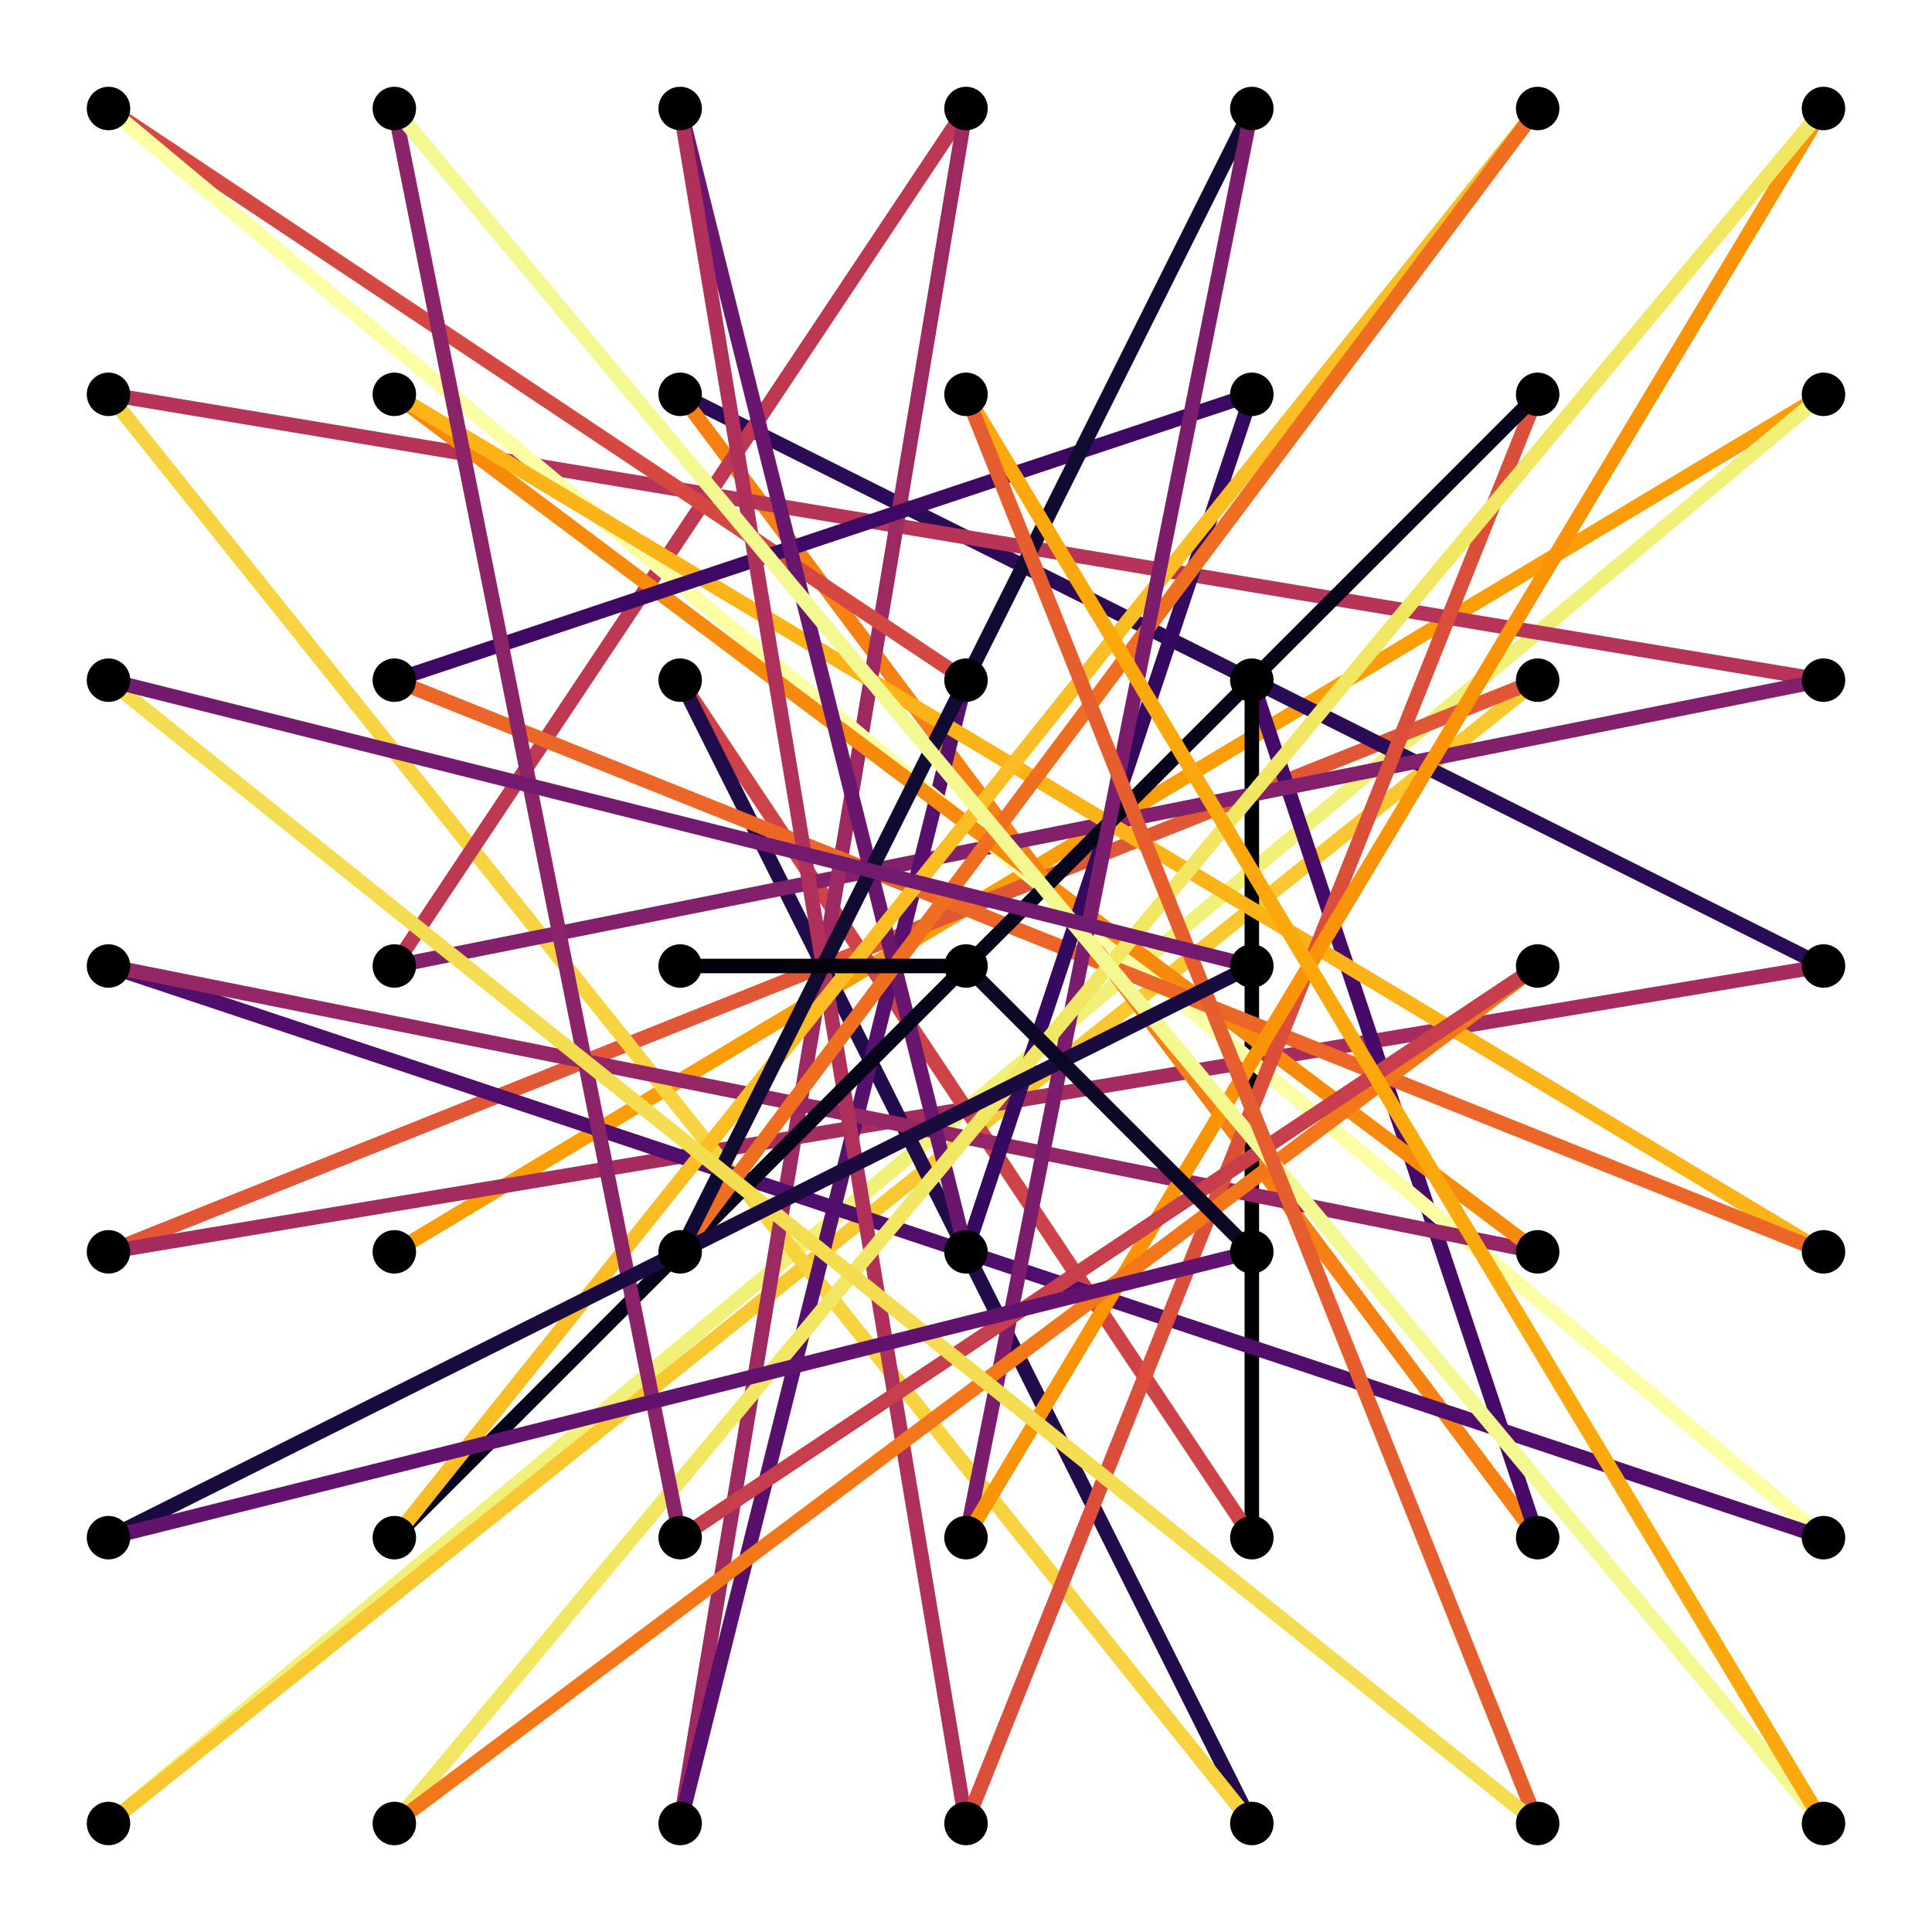
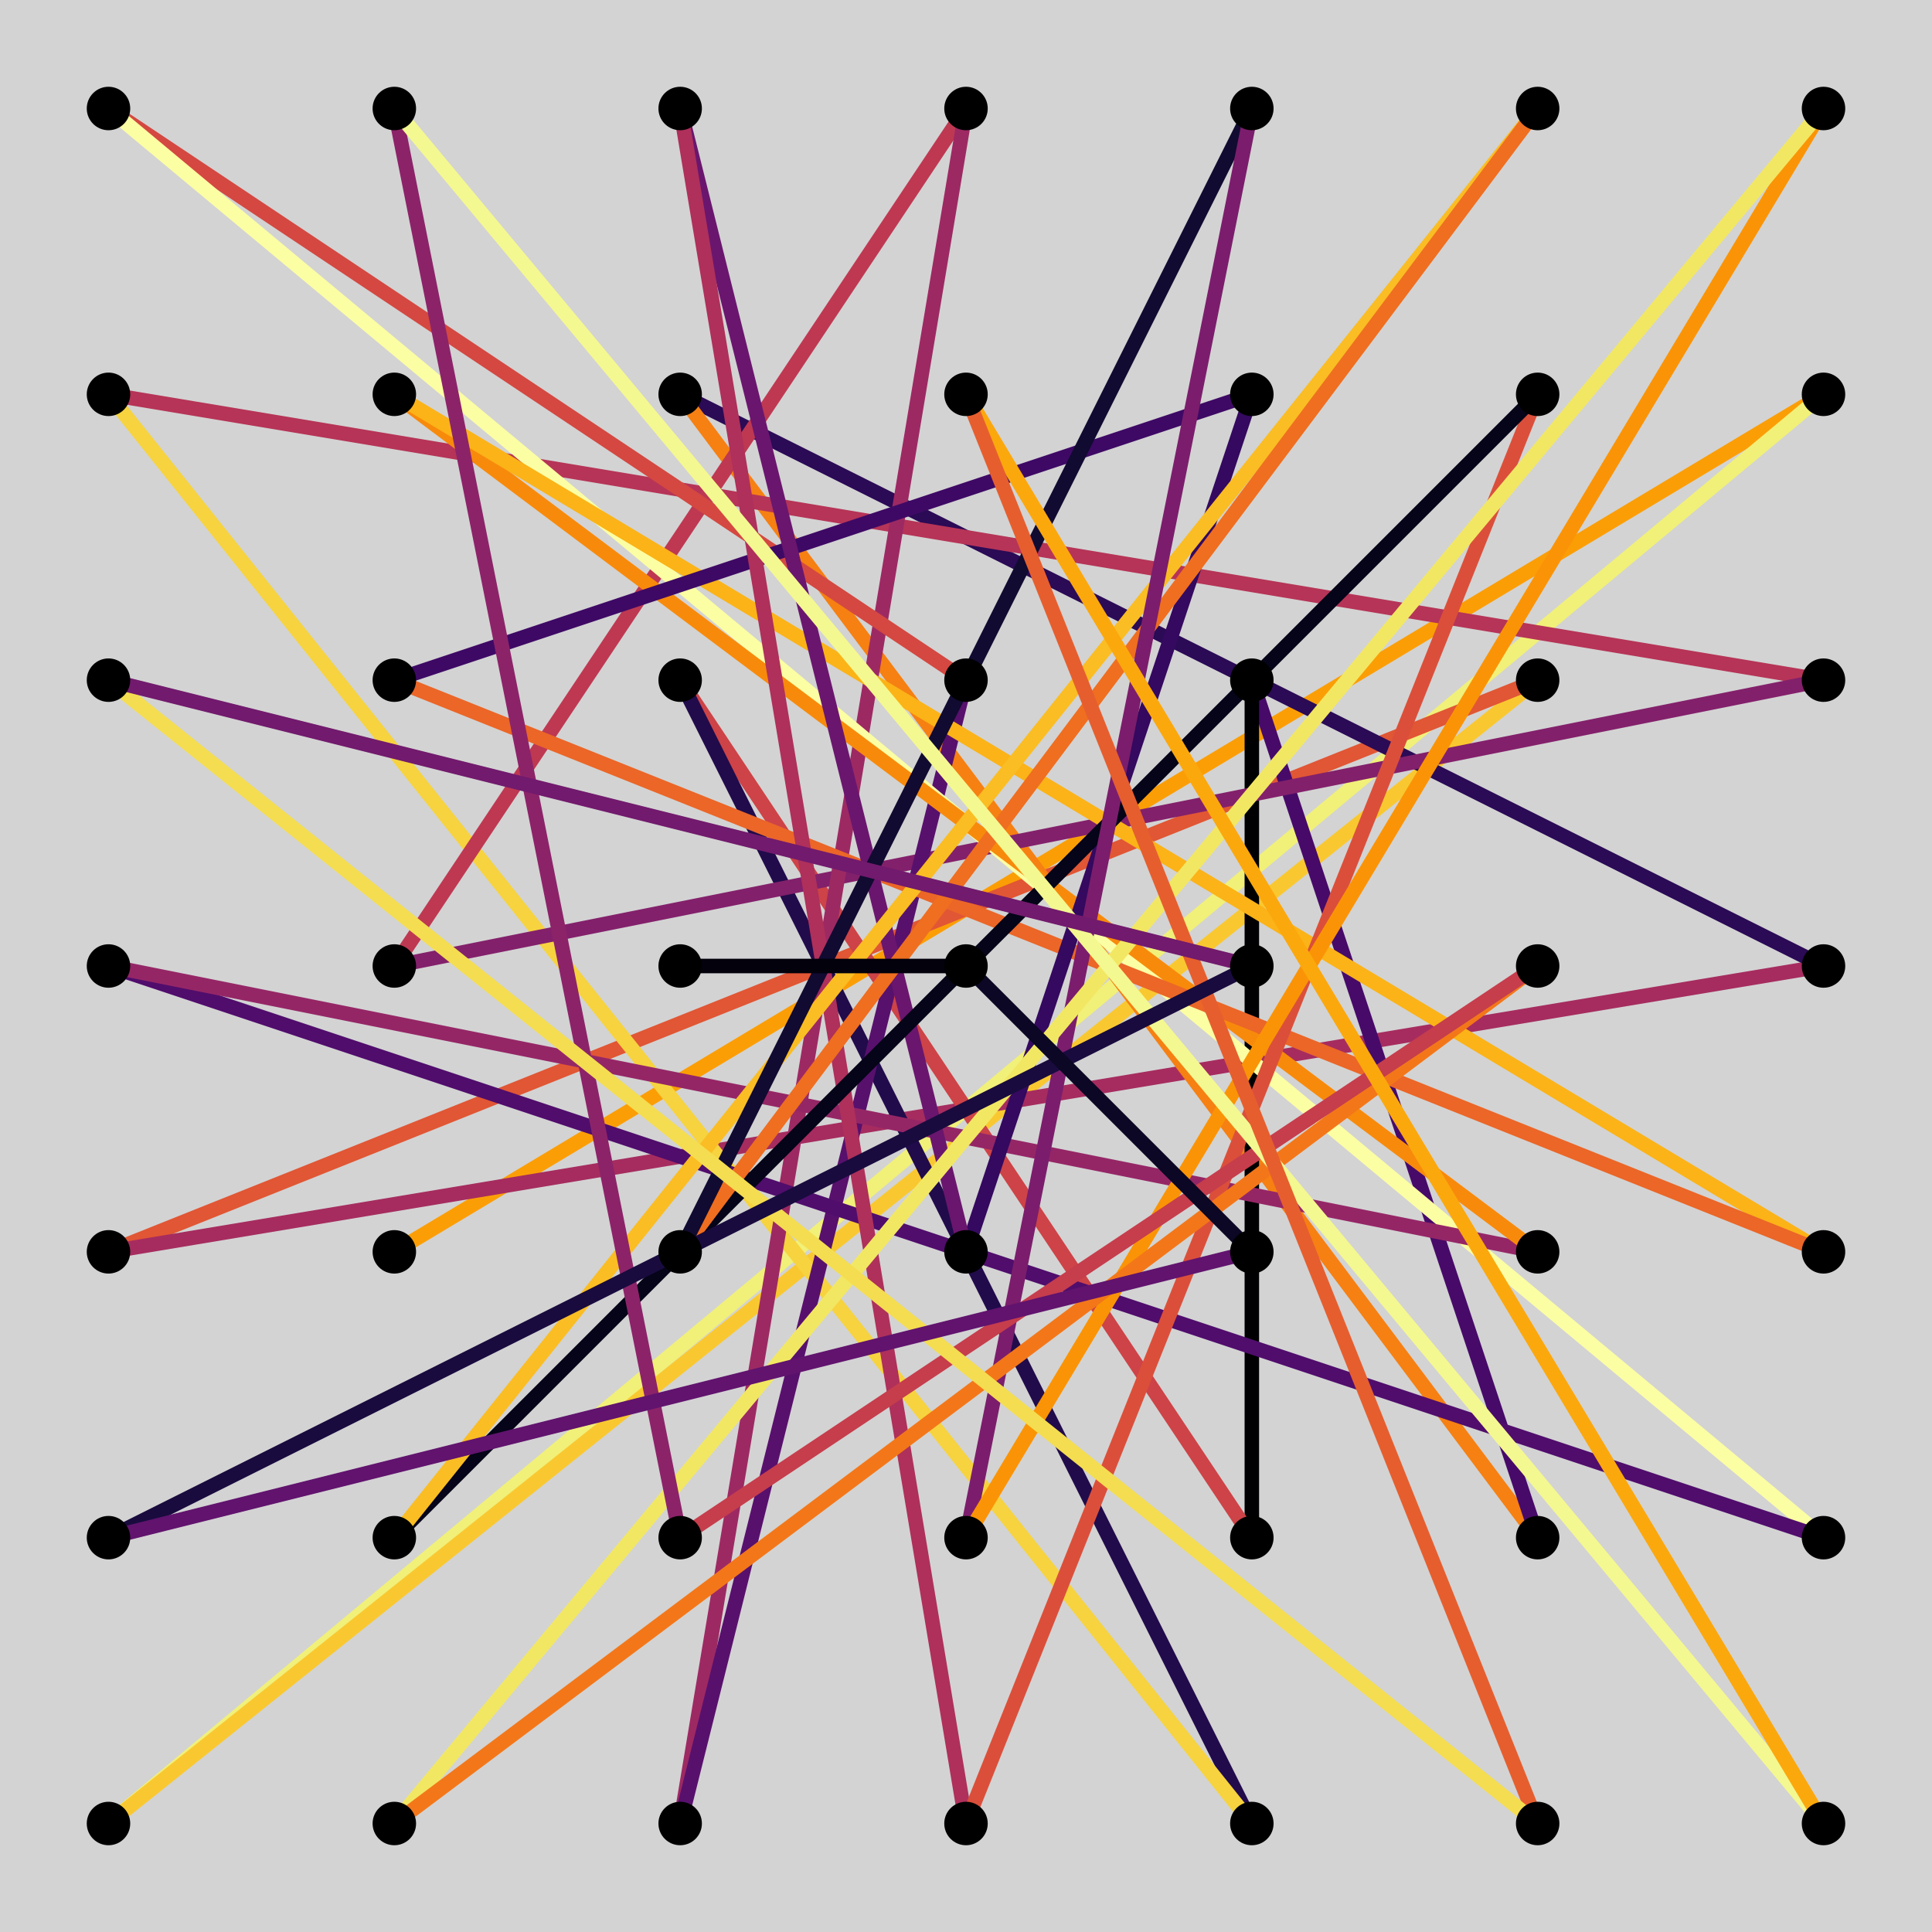
<svg xmlns="http://www.w3.org/2000/svg" width="400" height="400" viewBox="0 0 1600 1600">
  <defs>
-     <clipPath id="clip850">
+     <clipPath id="clip370">
      <rect x="0" y="0" width="1600" height="1600" />
    </clipPath>
  </defs>
-   <path clip-path="url(#clip850)" d=" M0 1600 L1600 1600 L1600 0 L0 0  Z   " fill="#ffffff" fill-rule="evenodd" fill-opacity="1" />
+   <path clip-path="url(#clip370)" d=" M0 1600 L1600 1600 L1600 0 L0 0  Z   " fill="#d3d3d3" fill-rule="evenodd" fill-opacity="1" />
  <defs>
-     <clipPath id="clip851">
+     <clipPath id="clip371">
      <rect x="320" y="160" width="1121" height="1121" />
    </clipPath>
  </defs>
-   <path clip-path="url(#clip850)" d=" M47.244 1552.76 L1552.76 1552.76 L1552.76 47.244 L47.244 47.244  Z   " fill="#ffffff" fill-rule="evenodd" fill-opacity="1" />
+   <path clip-path="url(#clip370)" d=" M47.244 1552.76 L1552.76 1552.76 L1552.76 47.244 L47.244 47.244  Z   " fill="#d3d3d3" fill-rule="evenodd" fill-opacity="1" />
  <defs>
-     <clipPath id="clip852">
+     <clipPath id="clip372">
      <rect x="47" y="47" width="1507" height="1507" />
    </clipPath>
  </defs>
-   <polyline clip-path="url(#clip852)" style="stroke:#fb9e06; stroke-linecap:butt; stroke-linejoin:round; stroke-width:12; stroke-opacity:1; fill:none" points="   326.569,1036.72 1510.15,326.569    " />
-   <polyline clip-path="url(#clip852)" style="stroke:#f1f079; stroke-linecap:butt; stroke-linejoin:round; stroke-width:12; stroke-opacity:1; fill:none" points="   1510.15,326.569 89.853,1510.15    " />
-   <polyline clip-path="url(#clip852)" style="stroke:#f9c830; stroke-linecap:butt; stroke-linejoin:round; stroke-width:12; stroke-opacity:1; fill:none" points="   89.853,1510.15 1273.43,563.284    " />
-   <polyline clip-path="url(#clip852)" style="stroke:#e15634; stroke-linecap:butt; stroke-linejoin:round; stroke-width:12; stroke-opacity:1; fill:none" points="   1273.43,563.284 89.853,1036.72    " />
-   <polyline clip-path="url(#clip852)" style="stroke:#a62c5f; stroke-linecap:butt; stroke-linejoin:round; stroke-width:12; stroke-opacity:1; fill:none" points="   89.853,1036.72 1510.15,800    " />
-   <polyline clip-path="url(#clip852)" style="stroke:#2b0a56; stroke-linecap:butt; stroke-linejoin:round; stroke-width:12; stroke-opacity:1; fill:none" points="   1510.15,800 563.284,326.569    " />
-   <polyline clip-path="url(#clip852)" style="stroke:#f68012; stroke-linecap:butt; stroke-linejoin:round; stroke-width:12; stroke-opacity:1; fill:none" points="   563.284,326.569 1273.43,1273.43    " />
-   <polyline clip-path="url(#clip852)" style="stroke:#470a69; stroke-linecap:butt; stroke-linejoin:round; stroke-width:12; stroke-opacity:1; fill:none" points="   1273.43,1273.43 1036.72,563.284    " />
-   <polyline clip-path="url(#clip852)" style="stroke:#000003; stroke-linecap:butt; stroke-linejoin:round; stroke-width:12; stroke-opacity:1; fill:none" points="   1036.72,563.284 1036.72,1273.43    " />
-   <polyline clip-path="url(#clip852)" style="stroke:#cd4347; stroke-linecap:butt; stroke-linejoin:round; stroke-width:12; stroke-opacity:1; fill:none" points="   1036.72,1273.43 563.284,563.284    " />
-   <polyline clip-path="url(#clip852)" style="stroke:#210b4b; stroke-linecap:butt; stroke-linejoin:round; stroke-width:12; stroke-opacity:1; fill:none" points="   563.284,563.284 1036.72,1510.15    " />
-   <polyline clip-path="url(#clip852)" style="stroke:#f6d33f; stroke-linecap:butt; stroke-linejoin:round; stroke-width:12; stroke-opacity:1; fill:none" points="   1036.72,1510.15 89.853,326.569    " />
-   <polyline clip-path="url(#clip852)" style="stroke:#b63457; stroke-linecap:butt; stroke-linejoin:round; stroke-width:12; stroke-opacity:1; fill:none" points="   89.853,326.569 1510.15,563.284    " />
-   <polyline clip-path="url(#clip852)" style="stroke:#83206b; stroke-linecap:butt; stroke-linejoin:round; stroke-width:12; stroke-opacity:1; fill:none" points="   1510.15,563.284 326.569,800    " />
-   <polyline clip-path="url(#clip852)" style="stroke:#be3852; stroke-linecap:butt; stroke-linejoin:round; stroke-width:12; stroke-opacity:1; fill:none" points="   326.569,800 800,89.853    " />
-   <polyline clip-path="url(#clip852)" style="stroke:#9d2963; stroke-linecap:butt; stroke-linejoin:round; stroke-width:12; stroke-opacity:1; fill:none" points="   800,89.853 563.284,1510.15    " />
-   <polyline clip-path="url(#clip852)" style="stroke:#58106d; stroke-linecap:butt; stroke-linejoin:round; stroke-width:12; stroke-opacity:1; fill:none" points="   563.284,1510.15 800,563.284    " />
-   <polyline clip-path="url(#clip852)" style="stroke:#d44841; stroke-linecap:butt; stroke-linejoin:round; stroke-width:12; stroke-opacity:1; fill:none" points="   800,563.284 89.853,89.853    " />
-   <polyline clip-path="url(#clip852)" style="stroke:#fcfea4; stroke-linecap:butt; stroke-linejoin:round; stroke-width:12; stroke-opacity:1; fill:none" points="   89.853,89.853 1510.15,1273.43    " />
-   <polyline clip-path="url(#clip852)" style="stroke:#500d6c; stroke-linecap:butt; stroke-linejoin:round; stroke-width:12; stroke-opacity:1; fill:none" points="   1510.15,1273.43 89.853,800    " />
-   <polyline clip-path="url(#clip852)" style="stroke:#952666; stroke-linecap:butt; stroke-linejoin:round; stroke-width:12; stroke-opacity:1; fill:none" points="   89.853,800 1273.43,1036.72    " />
-   <polyline clip-path="url(#clip852)" style="stroke:#f88a0b; stroke-linecap:butt; stroke-linejoin:round; stroke-width:12; stroke-opacity:1; fill:none" points="   1273.43,1036.72 326.569,326.569    " />
-   <polyline clip-path="url(#clip852)" style="stroke:#fbb317; stroke-linecap:butt; stroke-linejoin:round; stroke-width:12; stroke-opacity:1; fill:none" points="   326.569,326.569 1510.15,1036.72    " />
-   <polyline clip-path="url(#clip852)" style="stroke:#eb6627; stroke-linecap:butt; stroke-linejoin:round; stroke-width:12; stroke-opacity:1; fill:none" points="   1510.15,1036.72 326.569,563.284    " />
-   <polyline clip-path="url(#clip852)" style="stroke:#3e0965; stroke-linecap:butt; stroke-linejoin:round; stroke-width:12; stroke-opacity:1; fill:none" points="   326.569,563.284 1036.72,326.569    " />
-   <polyline clip-path="url(#clip852)" style="stroke:#34095f; stroke-linecap:butt; stroke-linejoin:round; stroke-width:12; stroke-opacity:1; fill:none" points="   1036.72,326.569 800,1036.72    " />
-   <polyline clip-path="url(#clip852)" style="stroke:#6a166e; stroke-linecap:butt; stroke-linejoin:round; stroke-width:12; stroke-opacity:1; fill:none" points="   800,1036.72 563.284,89.853    " />
-   <polyline clip-path="url(#clip852)" style="stroke:#ae305b; stroke-linecap:butt; stroke-linejoin:round; stroke-width:12; stroke-opacity:1; fill:none" points="   563.284,89.853 800,1510.15    " />
-   <polyline clip-path="url(#clip852)" style="stroke:#db4f3a; stroke-linecap:butt; stroke-linejoin:round; stroke-width:12; stroke-opacity:1; fill:none" points="   800,1510.15 1273.43,326.569    " />
-   <polyline clip-path="url(#clip852)" style="stroke:#050418; stroke-linecap:butt; stroke-linejoin:round; stroke-width:12; stroke-opacity:1; fill:none" points="   1273.43,326.569 326.569,1273.43    " />
-   <polyline clip-path="url(#clip852)" style="stroke:#fabd23; stroke-linecap:butt; stroke-linejoin:round; stroke-width:12; stroke-opacity:1; fill:none" points="   326.569,1273.43 1273.43,89.853    " />
-   <polyline clip-path="url(#clip852)" style="stroke:#ef6e20; stroke-linecap:butt; stroke-linejoin:round; stroke-width:12; stroke-opacity:1; fill:none" points="   1273.43,89.853 563.284,1036.72    " />
-   <polyline clip-path="url(#clip852)" style="stroke:#110a31; stroke-linecap:butt; stroke-linejoin:round; stroke-width:12; stroke-opacity:1; fill:none" points="   563.284,1036.72 1036.72,89.853    " />
-   <polyline clip-path="url(#clip852)" style="stroke:#7b1d6c; stroke-linecap:butt; stroke-linejoin:round; stroke-width:12; stroke-opacity:1; fill:none" points="   1036.72,89.853 800,1273.43    " />
-   <polyline clip-path="url(#clip852)" style="stroke:#fa9406; stroke-linecap:butt; stroke-linejoin:round; stroke-width:12; stroke-opacity:1; fill:none" points="   800,1273.43 1510.15,89.853    " />
-   <polyline clip-path="url(#clip852)" style="stroke:#f2e763; stroke-linecap:butt; stroke-linejoin:round; stroke-width:12; stroke-opacity:1; fill:none" points="   1510.15,89.853 326.569,1510.15    " />
-   <polyline clip-path="url(#clip852)" style="stroke:#f37719; stroke-linecap:butt; stroke-linejoin:round; stroke-width:12; stroke-opacity:1; fill:none" points="   326.569,1510.15 1273.43,800    " />
-   <polyline clip-path="url(#clip852)" style="stroke:#c63d4c; stroke-linecap:butt; stroke-linejoin:round; stroke-width:12; stroke-opacity:1; fill:none" points="   1273.43,800 563.284,1273.43    " />
-   <polyline clip-path="url(#clip852)" style="stroke:#8c2369; stroke-linecap:butt; stroke-linejoin:round; stroke-width:12; stroke-opacity:1; fill:none" points="   563.284,1273.43 326.569,89.853    " />
-   <polyline clip-path="url(#clip852)" style="stroke:#f4f890; stroke-linecap:butt; stroke-linejoin:round; stroke-width:12; stroke-opacity:1; fill:none" points="   326.569,89.853 1510.15,1510.15    " />
-   <polyline clip-path="url(#clip852)" style="stroke:#fba80d; stroke-linecap:butt; stroke-linejoin:round; stroke-width:12; stroke-opacity:1; fill:none" points="   1510.15,1510.15 800,326.569    " />
-   <polyline clip-path="url(#clip852)" style="stroke:#e65e2e; stroke-linecap:butt; stroke-linejoin:round; stroke-width:12; stroke-opacity:1; fill:none" points="   800,326.569 1273.43,1510.15    " />
-   <polyline clip-path="url(#clip852)" style="stroke:#f4dd50; stroke-linecap:butt; stroke-linejoin:round; stroke-width:12; stroke-opacity:1; fill:none" points="   1273.43,1510.15 89.853,563.284    " />
-   <polyline clip-path="url(#clip852)" style="stroke:#721a6d; stroke-linecap:butt; stroke-linejoin:round; stroke-width:12; stroke-opacity:1; fill:none" points="   89.853,563.284 1036.72,800    " />
-   <polyline clip-path="url(#clip852)" style="stroke:#190b3e; stroke-linecap:butt; stroke-linejoin:round; stroke-width:12; stroke-opacity:1; fill:none" points="   1036.72,800 89.853,1273.43    " />
-   <polyline clip-path="url(#clip852)" style="stroke:#61136e; stroke-linecap:butt; stroke-linejoin:round; stroke-width:12; stroke-opacity:1; fill:none" points="   89.853,1273.43 1036.72,1036.72    " />
-   <polyline clip-path="url(#clip852)" style="stroke:#0b0724; stroke-linecap:butt; stroke-linejoin:round; stroke-width:12; stroke-opacity:1; fill:none" points="   1036.72,1036.72 800,800    " />
-   <polyline clip-path="url(#clip852)" style="stroke:#02010c; stroke-linecap:butt; stroke-linejoin:round; stroke-width:12; stroke-opacity:1; fill:none" points="   800,800 563.284,800    " />
-   <circle clip-path="url(#clip852)" cx="89.853" cy="1510.15" r="18" fill="#000000" fill-rule="evenodd" fill-opacity="1" stroke="none" />
-   <circle clip-path="url(#clip852)" cx="89.853" cy="1273.43" r="18" fill="#000000" fill-rule="evenodd" fill-opacity="1" stroke="none" />
-   <circle clip-path="url(#clip852)" cx="89.853" cy="1036.72" r="18" fill="#000000" fill-rule="evenodd" fill-opacity="1" stroke="none" />
-   <circle clip-path="url(#clip852)" cx="89.853" cy="800" r="18" fill="#000000" fill-rule="evenodd" fill-opacity="1" stroke="none" />
-   <circle clip-path="url(#clip852)" cx="89.853" cy="563.284" r="18" fill="#000000" fill-rule="evenodd" fill-opacity="1" stroke="none" />
-   <circle clip-path="url(#clip852)" cx="89.853" cy="326.569" r="18" fill="#000000" fill-rule="evenodd" fill-opacity="1" stroke="none" />
-   <circle clip-path="url(#clip852)" cx="89.853" cy="89.853" r="18" fill="#000000" fill-rule="evenodd" fill-opacity="1" stroke="none" />
-   <circle clip-path="url(#clip852)" cx="326.569" cy="1510.15" r="18" fill="#000000" fill-rule="evenodd" fill-opacity="1" stroke="none" />
-   <circle clip-path="url(#clip852)" cx="326.569" cy="1273.43" r="18" fill="#000000" fill-rule="evenodd" fill-opacity="1" stroke="none" />
-   <circle clip-path="url(#clip852)" cx="326.569" cy="1036.72" r="18" fill="#000000" fill-rule="evenodd" fill-opacity="1" stroke="none" />
-   <circle clip-path="url(#clip852)" cx="326.569" cy="800" r="18" fill="#000000" fill-rule="evenodd" fill-opacity="1" stroke="none" />
-   <circle clip-path="url(#clip852)" cx="326.569" cy="563.284" r="18" fill="#000000" fill-rule="evenodd" fill-opacity="1" stroke="none" />
-   <circle clip-path="url(#clip852)" cx="326.569" cy="326.569" r="18" fill="#000000" fill-rule="evenodd" fill-opacity="1" stroke="none" />
-   <circle clip-path="url(#clip852)" cx="326.569" cy="89.853" r="18" fill="#000000" fill-rule="evenodd" fill-opacity="1" stroke="none" />
-   <circle clip-path="url(#clip852)" cx="563.284" cy="1510.15" r="18" fill="#000000" fill-rule="evenodd" fill-opacity="1" stroke="none" />
-   <circle clip-path="url(#clip852)" cx="563.284" cy="1273.43" r="18" fill="#000000" fill-rule="evenodd" fill-opacity="1" stroke="none" />
-   <circle clip-path="url(#clip852)" cx="563.284" cy="1036.72" r="18" fill="#000000" fill-rule="evenodd" fill-opacity="1" stroke="none" />
-   <circle clip-path="url(#clip852)" cx="563.284" cy="800" r="18" fill="#000000" fill-rule="evenodd" fill-opacity="1" stroke="none" />
-   <circle clip-path="url(#clip852)" cx="563.284" cy="563.284" r="18" fill="#000000" fill-rule="evenodd" fill-opacity="1" stroke="none" />
-   <circle clip-path="url(#clip852)" cx="563.284" cy="326.569" r="18" fill="#000000" fill-rule="evenodd" fill-opacity="1" stroke="none" />
-   <circle clip-path="url(#clip852)" cx="563.284" cy="89.853" r="18" fill="#000000" fill-rule="evenodd" fill-opacity="1" stroke="none" />
-   <circle clip-path="url(#clip852)" cx="800" cy="1510.15" r="18" fill="#000000" fill-rule="evenodd" fill-opacity="1" stroke="none" />
-   <circle clip-path="url(#clip852)" cx="800" cy="1273.43" r="18" fill="#000000" fill-rule="evenodd" fill-opacity="1" stroke="none" />
-   <circle clip-path="url(#clip852)" cx="800" cy="1036.72" r="18" fill="#000000" fill-rule="evenodd" fill-opacity="1" stroke="none" />
-   <circle clip-path="url(#clip852)" cx="800" cy="800" r="18" fill="#000000" fill-rule="evenodd" fill-opacity="1" stroke="none" />
-   <circle clip-path="url(#clip852)" cx="800" cy="563.284" r="18" fill="#000000" fill-rule="evenodd" fill-opacity="1" stroke="none" />
-   <circle clip-path="url(#clip852)" cx="800" cy="326.569" r="18" fill="#000000" fill-rule="evenodd" fill-opacity="1" stroke="none" />
-   <circle clip-path="url(#clip852)" cx="800" cy="89.853" r="18" fill="#000000" fill-rule="evenodd" fill-opacity="1" stroke="none" />
-   <circle clip-path="url(#clip852)" cx="1036.72" cy="1510.15" r="18" fill="#000000" fill-rule="evenodd" fill-opacity="1" stroke="none" />
-   <circle clip-path="url(#clip852)" cx="1036.72" cy="1273.43" r="18" fill="#000000" fill-rule="evenodd" fill-opacity="1" stroke="none" />
-   <circle clip-path="url(#clip852)" cx="1036.72" cy="1036.72" r="18" fill="#000000" fill-rule="evenodd" fill-opacity="1" stroke="none" />
-   <circle clip-path="url(#clip852)" cx="1036.72" cy="800" r="18" fill="#000000" fill-rule="evenodd" fill-opacity="1" stroke="none" />
-   <circle clip-path="url(#clip852)" cx="1036.72" cy="563.284" r="18" fill="#000000" fill-rule="evenodd" fill-opacity="1" stroke="none" />
-   <circle clip-path="url(#clip852)" cx="1036.72" cy="326.569" r="18" fill="#000000" fill-rule="evenodd" fill-opacity="1" stroke="none" />
-   <circle clip-path="url(#clip852)" cx="1036.72" cy="89.853" r="18" fill="#000000" fill-rule="evenodd" fill-opacity="1" stroke="none" />
-   <circle clip-path="url(#clip852)" cx="1273.43" cy="1510.15" r="18" fill="#000000" fill-rule="evenodd" fill-opacity="1" stroke="none" />
-   <circle clip-path="url(#clip852)" cx="1273.43" cy="1273.43" r="18" fill="#000000" fill-rule="evenodd" fill-opacity="1" stroke="none" />
-   <circle clip-path="url(#clip852)" cx="1273.43" cy="1036.72" r="18" fill="#000000" fill-rule="evenodd" fill-opacity="1" stroke="none" />
-   <circle clip-path="url(#clip852)" cx="1273.43" cy="800" r="18" fill="#000000" fill-rule="evenodd" fill-opacity="1" stroke="none" />
-   <circle clip-path="url(#clip852)" cx="1273.43" cy="563.284" r="18" fill="#000000" fill-rule="evenodd" fill-opacity="1" stroke="none" />
-   <circle clip-path="url(#clip852)" cx="1273.43" cy="326.569" r="18" fill="#000000" fill-rule="evenodd" fill-opacity="1" stroke="none" />
-   <circle clip-path="url(#clip852)" cx="1273.43" cy="89.853" r="18" fill="#000000" fill-rule="evenodd" fill-opacity="1" stroke="none" />
-   <circle clip-path="url(#clip852)" cx="1510.15" cy="1510.15" r="18" fill="#000000" fill-rule="evenodd" fill-opacity="1" stroke="none" />
-   <circle clip-path="url(#clip852)" cx="1510.15" cy="1273.43" r="18" fill="#000000" fill-rule="evenodd" fill-opacity="1" stroke="none" />
-   <circle clip-path="url(#clip852)" cx="1510.15" cy="1036.72" r="18" fill="#000000" fill-rule="evenodd" fill-opacity="1" stroke="none" />
-   <circle clip-path="url(#clip852)" cx="1510.15" cy="800" r="18" fill="#000000" fill-rule="evenodd" fill-opacity="1" stroke="none" />
-   <circle clip-path="url(#clip852)" cx="1510.15" cy="563.284" r="18" fill="#000000" fill-rule="evenodd" fill-opacity="1" stroke="none" />
-   <circle clip-path="url(#clip852)" cx="1510.15" cy="326.569" r="18" fill="#000000" fill-rule="evenodd" fill-opacity="1" stroke="none" />
-   <circle clip-path="url(#clip852)" cx="1510.15" cy="89.853" r="18" fill="#000000" fill-rule="evenodd" fill-opacity="1" stroke="none" />
+   <polyline clip-path="url(#clip372)" style="stroke:#fb9e06; stroke-linecap:butt; stroke-linejoin:round; stroke-width:12; stroke-opacity:1; fill:none" points="   326.569,1036.72 1510.15,326.569    " />
+   <polyline clip-path="url(#clip372)" style="stroke:#f1f079; stroke-linecap:butt; stroke-linejoin:round; stroke-width:12; stroke-opacity:1; fill:none" points="   1510.15,326.569 89.853,1510.15    " />
+   <polyline clip-path="url(#clip372)" style="stroke:#f9c830; stroke-linecap:butt; stroke-linejoin:round; stroke-width:12; stroke-opacity:1; fill:none" points="   89.853,1510.15 1273.43,563.284    " />
+   <polyline clip-path="url(#clip372)" style="stroke:#e15634; stroke-linecap:butt; stroke-linejoin:round; stroke-width:12; stroke-opacity:1; fill:none" points="   1273.43,563.284 89.853,1036.72    " />
+   <polyline clip-path="url(#clip372)" style="stroke:#a62c5f; stroke-linecap:butt; stroke-linejoin:round; stroke-width:12; stroke-opacity:1; fill:none" points="   89.853,1036.72 1510.15,800    " />
+   <polyline clip-path="url(#clip372)" style="stroke:#2b0a56; stroke-linecap:butt; stroke-linejoin:round; stroke-width:12; stroke-opacity:1; fill:none" points="   1510.15,800 563.284,326.569    " />
+   <polyline clip-path="url(#clip372)" style="stroke:#f68012; stroke-linecap:butt; stroke-linejoin:round; stroke-width:12; stroke-opacity:1; fill:none" points="   563.284,326.569 1273.43,1273.43    " />
+   <polyline clip-path="url(#clip372)" style="stroke:#470a69; stroke-linecap:butt; stroke-linejoin:round; stroke-width:12; stroke-opacity:1; fill:none" points="   1273.43,1273.43 1036.72,563.284    " />
+   <polyline clip-path="url(#clip372)" style="stroke:#000003; stroke-linecap:butt; stroke-linejoin:round; stroke-width:12; stroke-opacity:1; fill:none" points="   1036.72,563.284 1036.72,1273.43    " />
+   <polyline clip-path="url(#clip372)" style="stroke:#cd4347; stroke-linecap:butt; stroke-linejoin:round; stroke-width:12; stroke-opacity:1; fill:none" points="   1036.72,1273.43 563.284,563.284    " />
+   <polyline clip-path="url(#clip372)" style="stroke:#210b4b; stroke-linecap:butt; stroke-linejoin:round; stroke-width:12; stroke-opacity:1; fill:none" points="   563.284,563.284 1036.72,1510.15    " />
+   <polyline clip-path="url(#clip372)" style="stroke:#f6d33f; stroke-linecap:butt; stroke-linejoin:round; stroke-width:12; stroke-opacity:1; fill:none" points="   1036.72,1510.15 89.853,326.569    " />
+   <polyline clip-path="url(#clip372)" style="stroke:#b63457; stroke-linecap:butt; stroke-linejoin:round; stroke-width:12; stroke-opacity:1; fill:none" points="   89.853,326.569 1510.15,563.284    " />
+   <polyline clip-path="url(#clip372)" style="stroke:#83206b; stroke-linecap:butt; stroke-linejoin:round; stroke-width:12; stroke-opacity:1; fill:none" points="   1510.15,563.284 326.569,800    " />
+   <polyline clip-path="url(#clip372)" style="stroke:#be3852; stroke-linecap:butt; stroke-linejoin:round; stroke-width:12; stroke-opacity:1; fill:none" points="   326.569,800 800,89.853    " />
+   <polyline clip-path="url(#clip372)" style="stroke:#9d2963; stroke-linecap:butt; stroke-linejoin:round; stroke-width:12; stroke-opacity:1; fill:none" points="   800,89.853 563.284,1510.15    " />
+   <polyline clip-path="url(#clip372)" style="stroke:#58106d; stroke-linecap:butt; stroke-linejoin:round; stroke-width:12; stroke-opacity:1; fill:none" points="   563.284,1510.15 800,563.284    " />
+   <polyline clip-path="url(#clip372)" style="stroke:#d44841; stroke-linecap:butt; stroke-linejoin:round; stroke-width:12; stroke-opacity:1; fill:none" points="   800,563.284 89.853,89.853    " />
+   <polyline clip-path="url(#clip372)" style="stroke:#fcfea4; stroke-linecap:butt; stroke-linejoin:round; stroke-width:12; stroke-opacity:1; fill:none" points="   89.853,89.853 1510.15,1273.43    " />
+   <polyline clip-path="url(#clip372)" style="stroke:#500d6c; stroke-linecap:butt; stroke-linejoin:round; stroke-width:12; stroke-opacity:1; fill:none" points="   1510.15,1273.43 89.853,800    " />
+   <polyline clip-path="url(#clip372)" style="stroke:#952666; stroke-linecap:butt; stroke-linejoin:round; stroke-width:12; stroke-opacity:1; fill:none" points="   89.853,800 1273.43,1036.72    " />
+   <polyline clip-path="url(#clip372)" style="stroke:#f88a0b; stroke-linecap:butt; stroke-linejoin:round; stroke-width:12; stroke-opacity:1; fill:none" points="   1273.43,1036.72 326.569,326.569    " />
+   <polyline clip-path="url(#clip372)" style="stroke:#fbb317; stroke-linecap:butt; stroke-linejoin:round; stroke-width:12; stroke-opacity:1; fill:none" points="   326.569,326.569 1510.15,1036.72    " />
+   <polyline clip-path="url(#clip372)" style="stroke:#eb6627; stroke-linecap:butt; stroke-linejoin:round; stroke-width:12; stroke-opacity:1; fill:none" points="   1510.15,1036.72 326.569,563.284    " />
+   <polyline clip-path="url(#clip372)" style="stroke:#3e0965; stroke-linecap:butt; stroke-linejoin:round; stroke-width:12; stroke-opacity:1; fill:none" points="   326.569,563.284 1036.72,326.569    " />
+   <polyline clip-path="url(#clip372)" style="stroke:#34095f; stroke-linecap:butt; stroke-linejoin:round; stroke-width:12; stroke-opacity:1; fill:none" points="   1036.72,326.569 800,1036.72    " />
+   <polyline clip-path="url(#clip372)" style="stroke:#6a166e; stroke-linecap:butt; stroke-linejoin:round; stroke-width:12; stroke-opacity:1; fill:none" points="   800,1036.72 563.284,89.853    " />
+   <polyline clip-path="url(#clip372)" style="stroke:#ae305b; stroke-linecap:butt; stroke-linejoin:round; stroke-width:12; stroke-opacity:1; fill:none" points="   563.284,89.853 800,1510.15    " />
+   <polyline clip-path="url(#clip372)" style="stroke:#db4f3a; stroke-linecap:butt; stroke-linejoin:round; stroke-width:12; stroke-opacity:1; fill:none" points="   800,1510.15 1273.43,326.569    " />
+   <polyline clip-path="url(#clip372)" style="stroke:#050418; stroke-linecap:butt; stroke-linejoin:round; stroke-width:12; stroke-opacity:1; fill:none" points="   1273.43,326.569 326.569,1273.43    " />
+   <polyline clip-path="url(#clip372)" style="stroke:#fabd23; stroke-linecap:butt; stroke-linejoin:round; stroke-width:12; stroke-opacity:1; fill:none" points="   326.569,1273.43 1273.43,89.853    " />
+   <polyline clip-path="url(#clip372)" style="stroke:#ef6e20; stroke-linecap:butt; stroke-linejoin:round; stroke-width:12; stroke-opacity:1; fill:none" points="   1273.43,89.853 563.284,1036.72    " />
+   <polyline clip-path="url(#clip372)" style="stroke:#110a31; stroke-linecap:butt; stroke-linejoin:round; stroke-width:12; stroke-opacity:1; fill:none" points="   563.284,1036.72 1036.72,89.853    " />
+   <polyline clip-path="url(#clip372)" style="stroke:#7b1d6c; stroke-linecap:butt; stroke-linejoin:round; stroke-width:12; stroke-opacity:1; fill:none" points="   1036.72,89.853 800,1273.43    " />
+   <polyline clip-path="url(#clip372)" style="stroke:#fa9406; stroke-linecap:butt; stroke-linejoin:round; stroke-width:12; stroke-opacity:1; fill:none" points="   800,1273.43 1510.15,89.853    " />
+   <polyline clip-path="url(#clip372)" style="stroke:#f2e763; stroke-linecap:butt; stroke-linejoin:round; stroke-width:12; stroke-opacity:1; fill:none" points="   1510.15,89.853 326.569,1510.15    " />
+   <polyline clip-path="url(#clip372)" style="stroke:#f37719; stroke-linecap:butt; stroke-linejoin:round; stroke-width:12; stroke-opacity:1; fill:none" points="   326.569,1510.15 1273.43,800    " />
+   <polyline clip-path="url(#clip372)" style="stroke:#c63d4c; stroke-linecap:butt; stroke-linejoin:round; stroke-width:12; stroke-opacity:1; fill:none" points="   1273.43,800 563.284,1273.43    " />
+   <polyline clip-path="url(#clip372)" style="stroke:#8c2369; stroke-linecap:butt; stroke-linejoin:round; stroke-width:12; stroke-opacity:1; fill:none" points="   563.284,1273.43 326.569,89.853    " />
+   <polyline clip-path="url(#clip372)" style="stroke:#f4f890; stroke-linecap:butt; stroke-linejoin:round; stroke-width:12; stroke-opacity:1; fill:none" points="   326.569,89.853 1510.15,1510.15    " />
+   <polyline clip-path="url(#clip372)" style="stroke:#fba80d; stroke-linecap:butt; stroke-linejoin:round; stroke-width:12; stroke-opacity:1; fill:none" points="   1510.15,1510.15 800,326.569    " />
+   <polyline clip-path="url(#clip372)" style="stroke:#e65e2e; stroke-linecap:butt; stroke-linejoin:round; stroke-width:12; stroke-opacity:1; fill:none" points="   800,326.569 1273.43,1510.15    " />
+   <polyline clip-path="url(#clip372)" style="stroke:#f4dd50; stroke-linecap:butt; stroke-linejoin:round; stroke-width:12; stroke-opacity:1; fill:none" points="   1273.43,1510.15 89.853,563.284    " />
+   <polyline clip-path="url(#clip372)" style="stroke:#721a6d; stroke-linecap:butt; stroke-linejoin:round; stroke-width:12; stroke-opacity:1; fill:none" points="   89.853,563.284 1036.72,800    " />
+   <polyline clip-path="url(#clip372)" style="stroke:#190b3e; stroke-linecap:butt; stroke-linejoin:round; stroke-width:12; stroke-opacity:1; fill:none" points="   1036.72,800 89.853,1273.43    " />
+   <polyline clip-path="url(#clip372)" style="stroke:#61136e; stroke-linecap:butt; stroke-linejoin:round; stroke-width:12; stroke-opacity:1; fill:none" points="   89.853,1273.43 1036.72,1036.72    " />
+   <polyline clip-path="url(#clip372)" style="stroke:#0b0724; stroke-linecap:butt; stroke-linejoin:round; stroke-width:12; stroke-opacity:1; fill:none" points="   1036.72,1036.72 800,800    " />
+   <polyline clip-path="url(#clip372)" style="stroke:#02010c; stroke-linecap:butt; stroke-linejoin:round; stroke-width:12; stroke-opacity:1; fill:none" points="   800,800 563.284,800    " />
+   <circle clip-path="url(#clip372)" cx="89.853" cy="1510.15" r="18" fill="#000000" fill-rule="evenodd" fill-opacity="1" stroke="none" />
+   <circle clip-path="url(#clip372)" cx="89.853" cy="1273.43" r="18" fill="#000000" fill-rule="evenodd" fill-opacity="1" stroke="none" />
+   <circle clip-path="url(#clip372)" cx="89.853" cy="1036.72" r="18" fill="#000000" fill-rule="evenodd" fill-opacity="1" stroke="none" />
+   <circle clip-path="url(#clip372)" cx="89.853" cy="800" r="18" fill="#000000" fill-rule="evenodd" fill-opacity="1" stroke="none" />
+   <circle clip-path="url(#clip372)" cx="89.853" cy="563.284" r="18" fill="#000000" fill-rule="evenodd" fill-opacity="1" stroke="none" />
+   <circle clip-path="url(#clip372)" cx="89.853" cy="326.569" r="18" fill="#000000" fill-rule="evenodd" fill-opacity="1" stroke="none" />
+   <circle clip-path="url(#clip372)" cx="89.853" cy="89.853" r="18" fill="#000000" fill-rule="evenodd" fill-opacity="1" stroke="none" />
+   <circle clip-path="url(#clip372)" cx="326.569" cy="1510.15" r="18" fill="#000000" fill-rule="evenodd" fill-opacity="1" stroke="none" />
+   <circle clip-path="url(#clip372)" cx="326.569" cy="1273.43" r="18" fill="#000000" fill-rule="evenodd" fill-opacity="1" stroke="none" />
+   <circle clip-path="url(#clip372)" cx="326.569" cy="1036.72" r="18" fill="#000000" fill-rule="evenodd" fill-opacity="1" stroke="none" />
+   <circle clip-path="url(#clip372)" cx="326.569" cy="800" r="18" fill="#000000" fill-rule="evenodd" fill-opacity="1" stroke="none" />
+   <circle clip-path="url(#clip372)" cx="326.569" cy="563.284" r="18" fill="#000000" fill-rule="evenodd" fill-opacity="1" stroke="none" />
+   <circle clip-path="url(#clip372)" cx="326.569" cy="326.569" r="18" fill="#000000" fill-rule="evenodd" fill-opacity="1" stroke="none" />
+   <circle clip-path="url(#clip372)" cx="326.569" cy="89.853" r="18" fill="#000000" fill-rule="evenodd" fill-opacity="1" stroke="none" />
+   <circle clip-path="url(#clip372)" cx="563.284" cy="1510.15" r="18" fill="#000000" fill-rule="evenodd" fill-opacity="1" stroke="none" />
+   <circle clip-path="url(#clip372)" cx="563.284" cy="1273.43" r="18" fill="#000000" fill-rule="evenodd" fill-opacity="1" stroke="none" />
+   <circle clip-path="url(#clip372)" cx="563.284" cy="1036.72" r="18" fill="#000000" fill-rule="evenodd" fill-opacity="1" stroke="none" />
+   <circle clip-path="url(#clip372)" cx="563.284" cy="800" r="18" fill="#000000" fill-rule="evenodd" fill-opacity="1" stroke="none" />
+   <circle clip-path="url(#clip372)" cx="563.284" cy="563.284" r="18" fill="#000000" fill-rule="evenodd" fill-opacity="1" stroke="none" />
+   <circle clip-path="url(#clip372)" cx="563.284" cy="326.569" r="18" fill="#000000" fill-rule="evenodd" fill-opacity="1" stroke="none" />
+   <circle clip-path="url(#clip372)" cx="563.284" cy="89.853" r="18" fill="#000000" fill-rule="evenodd" fill-opacity="1" stroke="none" />
+   <circle clip-path="url(#clip372)" cx="800" cy="1510.15" r="18" fill="#000000" fill-rule="evenodd" fill-opacity="1" stroke="none" />
+   <circle clip-path="url(#clip372)" cx="800" cy="1273.43" r="18" fill="#000000" fill-rule="evenodd" fill-opacity="1" stroke="none" />
+   <circle clip-path="url(#clip372)" cx="800" cy="1036.72" r="18" fill="#000000" fill-rule="evenodd" fill-opacity="1" stroke="none" />
+   <circle clip-path="url(#clip372)" cx="800" cy="800" r="18" fill="#000000" fill-rule="evenodd" fill-opacity="1" stroke="none" />
+   <circle clip-path="url(#clip372)" cx="800" cy="563.284" r="18" fill="#000000" fill-rule="evenodd" fill-opacity="1" stroke="none" />
+   <circle clip-path="url(#clip372)" cx="800" cy="326.569" r="18" fill="#000000" fill-rule="evenodd" fill-opacity="1" stroke="none" />
+   <circle clip-path="url(#clip372)" cx="800" cy="89.853" r="18" fill="#000000" fill-rule="evenodd" fill-opacity="1" stroke="none" />
+   <circle clip-path="url(#clip372)" cx="1036.72" cy="1510.15" r="18" fill="#000000" fill-rule="evenodd" fill-opacity="1" stroke="none" />
+   <circle clip-path="url(#clip372)" cx="1036.72" cy="1273.43" r="18" fill="#000000" fill-rule="evenodd" fill-opacity="1" stroke="none" />
+   <circle clip-path="url(#clip372)" cx="1036.72" cy="1036.72" r="18" fill="#000000" fill-rule="evenodd" fill-opacity="1" stroke="none" />
+   <circle clip-path="url(#clip372)" cx="1036.72" cy="800" r="18" fill="#000000" fill-rule="evenodd" fill-opacity="1" stroke="none" />
+   <circle clip-path="url(#clip372)" cx="1036.72" cy="563.284" r="18" fill="#000000" fill-rule="evenodd" fill-opacity="1" stroke="none" />
+   <circle clip-path="url(#clip372)" cx="1036.72" cy="326.569" r="18" fill="#000000" fill-rule="evenodd" fill-opacity="1" stroke="none" />
+   <circle clip-path="url(#clip372)" cx="1036.72" cy="89.853" r="18" fill="#000000" fill-rule="evenodd" fill-opacity="1" stroke="none" />
+   <circle clip-path="url(#clip372)" cx="1273.43" cy="1510.15" r="18" fill="#000000" fill-rule="evenodd" fill-opacity="1" stroke="none" />
+   <circle clip-path="url(#clip372)" cx="1273.43" cy="1273.43" r="18" fill="#000000" fill-rule="evenodd" fill-opacity="1" stroke="none" />
+   <circle clip-path="url(#clip372)" cx="1273.43" cy="1036.72" r="18" fill="#000000" fill-rule="evenodd" fill-opacity="1" stroke="none" />
+   <circle clip-path="url(#clip372)" cx="1273.43" cy="800" r="18" fill="#000000" fill-rule="evenodd" fill-opacity="1" stroke="none" />
+   <circle clip-path="url(#clip372)" cx="1273.43" cy="563.284" r="18" fill="#000000" fill-rule="evenodd" fill-opacity="1" stroke="none" />
+   <circle clip-path="url(#clip372)" cx="1273.43" cy="326.569" r="18" fill="#000000" fill-rule="evenodd" fill-opacity="1" stroke="none" />
+   <circle clip-path="url(#clip372)" cx="1273.43" cy="89.853" r="18" fill="#000000" fill-rule="evenodd" fill-opacity="1" stroke="none" />
+   <circle clip-path="url(#clip372)" cx="1510.15" cy="1510.15" r="18" fill="#000000" fill-rule="evenodd" fill-opacity="1" stroke="none" />
+   <circle clip-path="url(#clip372)" cx="1510.15" cy="1273.43" r="18" fill="#000000" fill-rule="evenodd" fill-opacity="1" stroke="none" />
+   <circle clip-path="url(#clip372)" cx="1510.15" cy="1036.72" r="18" fill="#000000" fill-rule="evenodd" fill-opacity="1" stroke="none" />
+   <circle clip-path="url(#clip372)" cx="1510.15" cy="800" r="18" fill="#000000" fill-rule="evenodd" fill-opacity="1" stroke="none" />
+   <circle clip-path="url(#clip372)" cx="1510.15" cy="563.284" r="18" fill="#000000" fill-rule="evenodd" fill-opacity="1" stroke="none" />
+   <circle clip-path="url(#clip372)" cx="1510.15" cy="326.569" r="18" fill="#000000" fill-rule="evenodd" fill-opacity="1" stroke="none" />
+   <circle clip-path="url(#clip372)" cx="1510.15" cy="89.853" r="18" fill="#000000" fill-rule="evenodd" fill-opacity="1" stroke="none" />
</svg>
